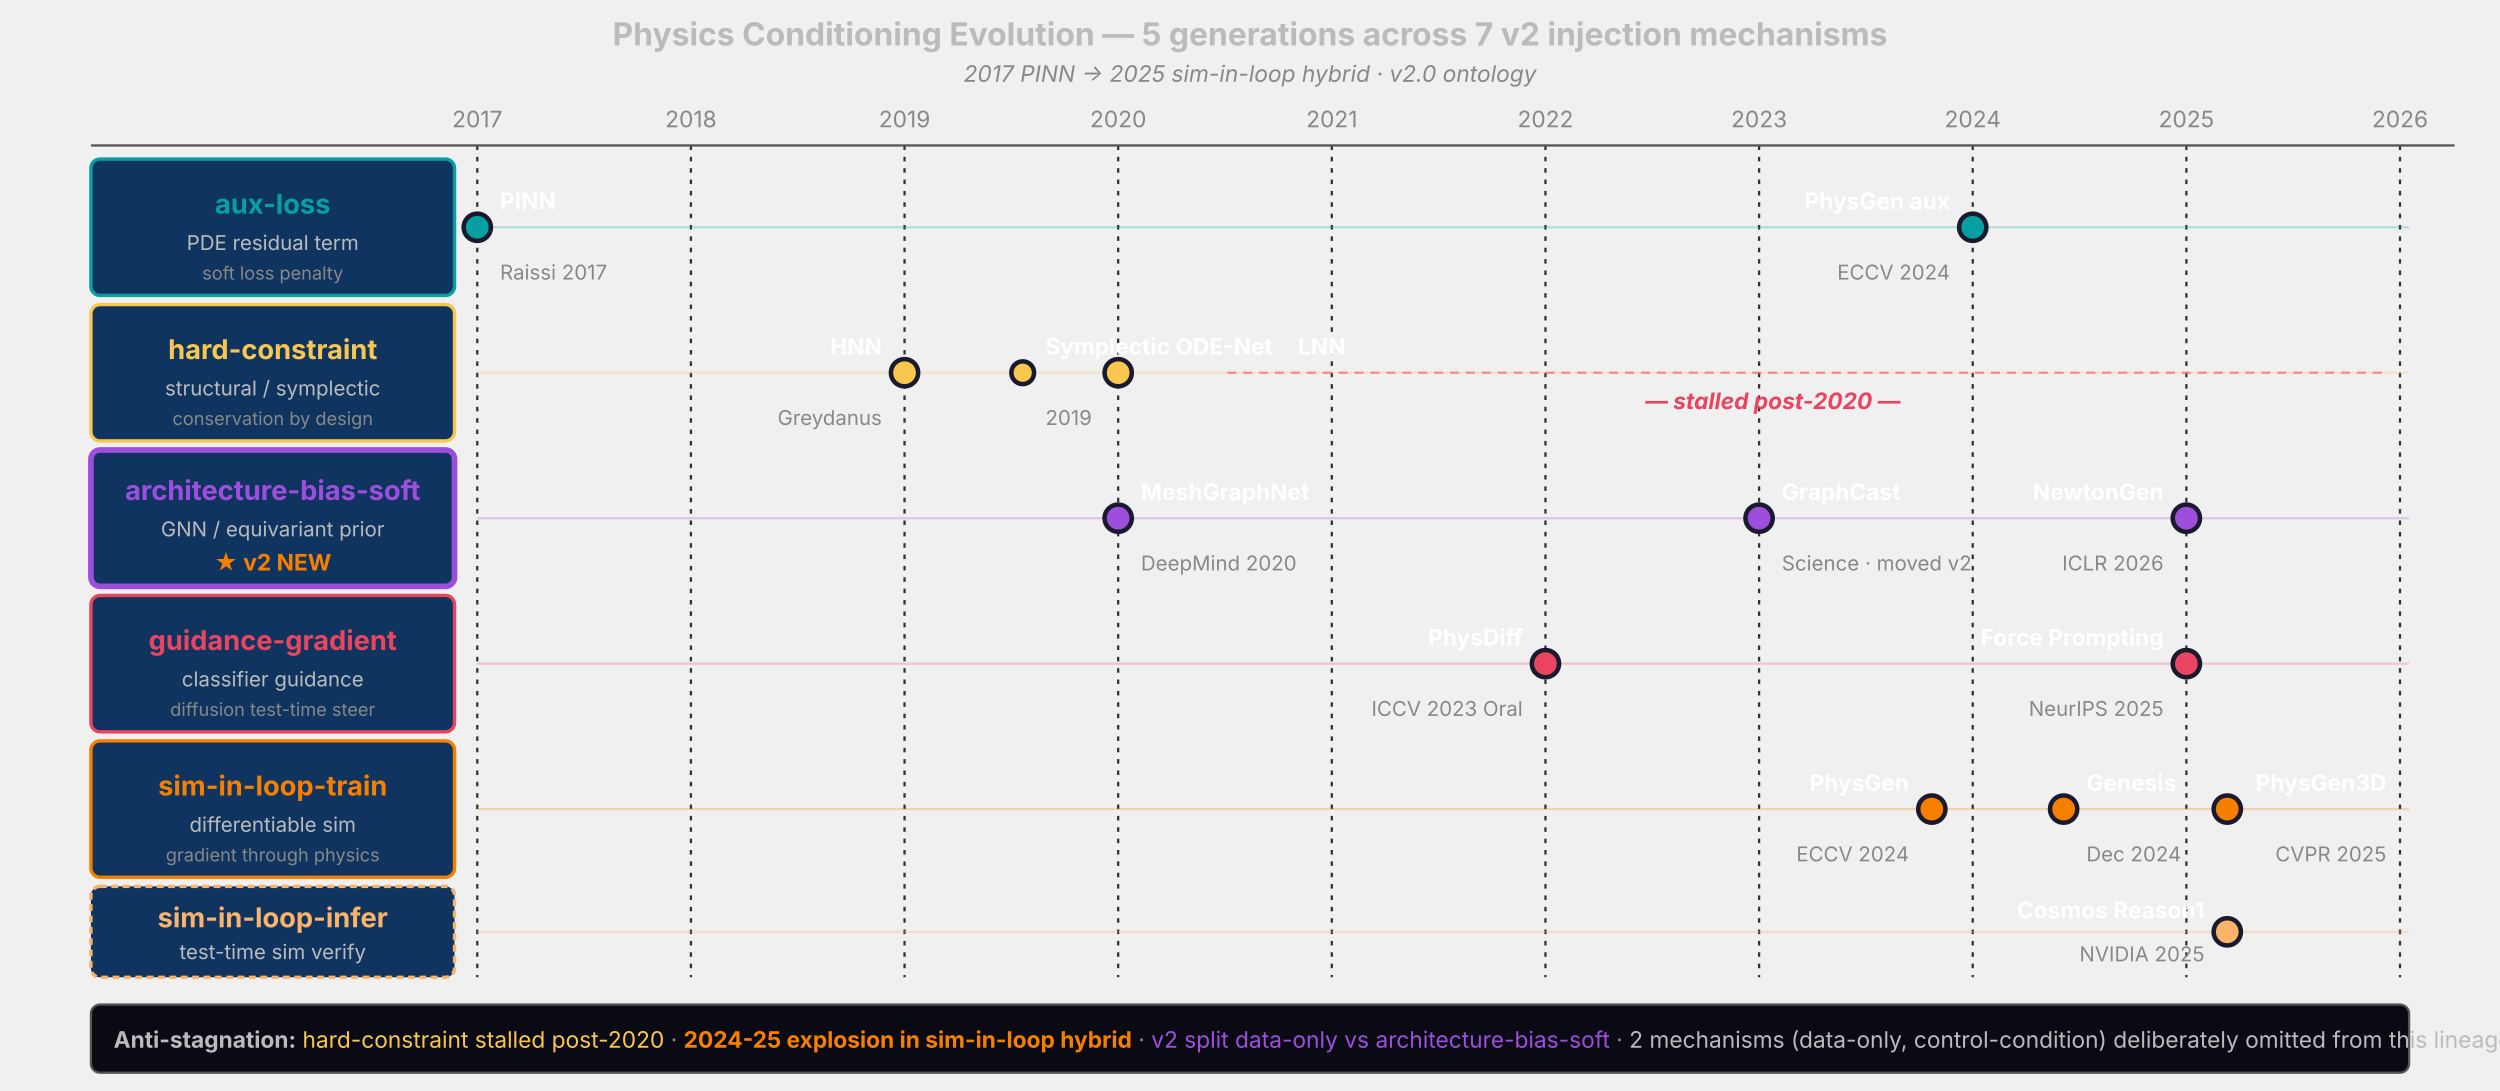
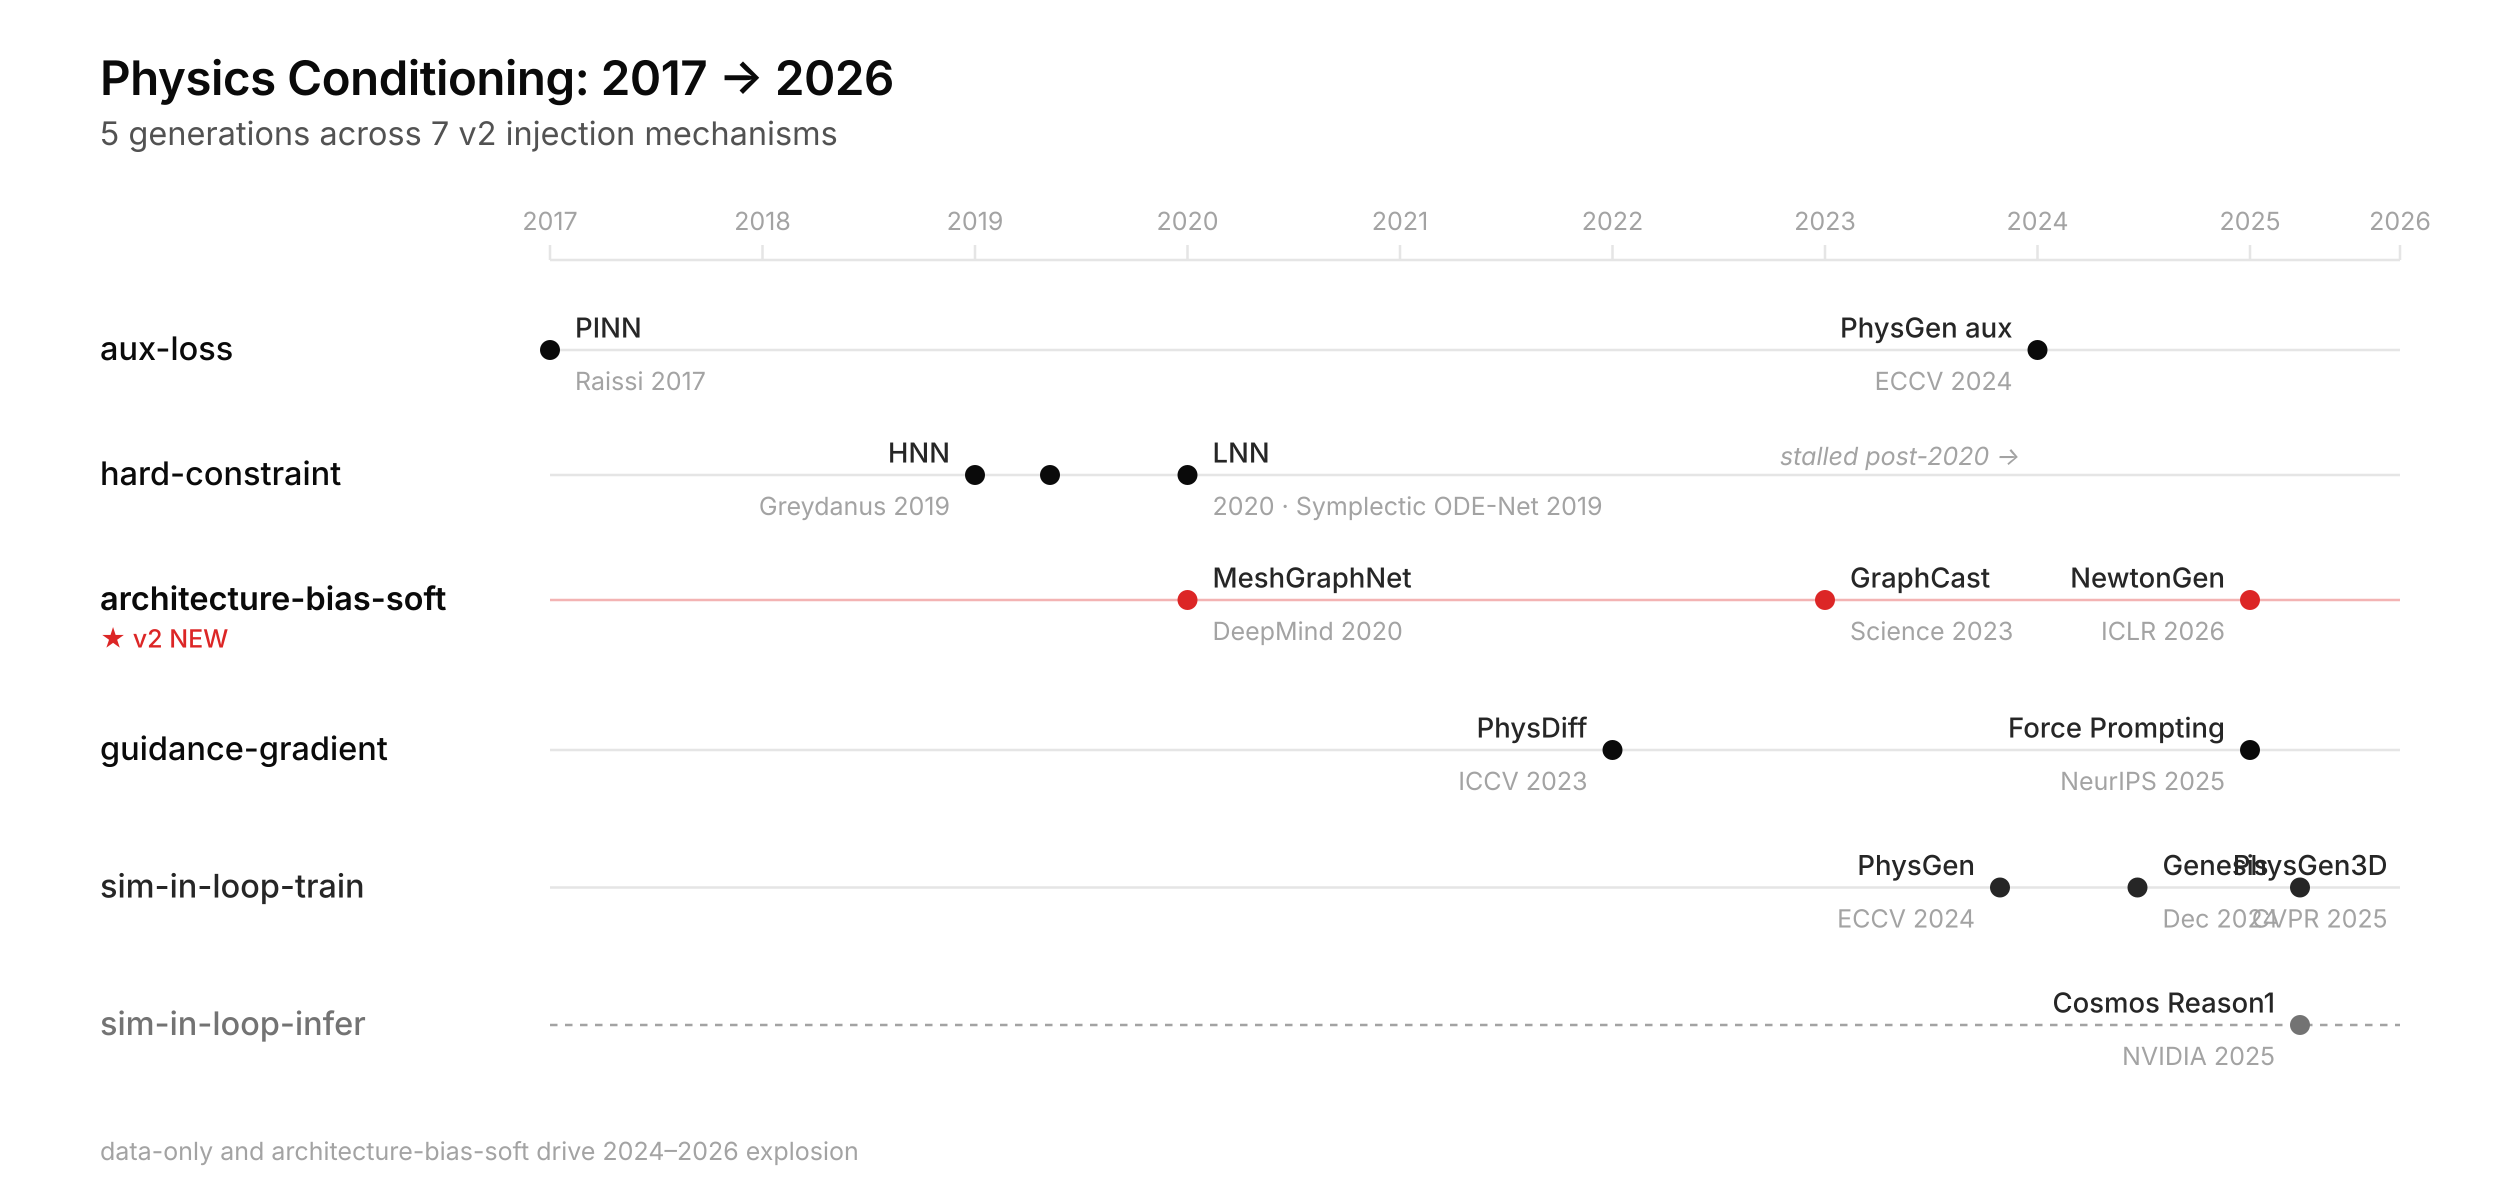
- <svg xmlns="http://www.w3.org/2000/svg" viewBox="0 0 1100 480" font-family="-apple-system, system-ui, sans-serif">
-   <text x="550" y="20" text-anchor="middle" fill="#bbb" font-size="14" font-weight="700">Physics Conditioning Evolution — 5 generations across 7 v2 injection mechanisms</text>
-   <text x="550" y="36" text-anchor="middle" fill="#888" font-size="10" font-style="italic">2017 PINN → 2025 sim-in-loop hybrid · v2.0 ontology</text>
-   <g font-size="10" fill="#888">
-     <text x="210" y="56" text-anchor="middle">2017</text>
-     <text x="304" y="56" text-anchor="middle">2018</text>
-     <text x="398" y="56" text-anchor="middle">2019</text>
-     <text x="492" y="56" text-anchor="middle">2020</text>
-     <text x="586" y="56" text-anchor="middle">2021</text>
-     <text x="680" y="56" text-anchor="middle">2022</text>
-     <text x="774" y="56" text-anchor="middle">2023</text>
-     <text x="868" y="56" text-anchor="middle">2024</text>
-     <text x="962" y="56" text-anchor="middle">2025</text>
-     <text x="1056" y="56" text-anchor="middle">2026</text>
+ <svg xmlns="http://www.w3.org/2000/svg" viewBox="0 0 1000 480" font-family="'Inter', -apple-system, BlinkMacSystemFont, system-ui, sans-serif">
+   <rect width="1000" height="480" fill="#ffffff" />
+   <text x="40" y="38" fill="#0a0a0a" font-size="19" font-weight="600" letter-spacing="-0.2">Physics Conditioning: 2017 → 2026</text>
+   <text x="40" y="58" fill="#525252" font-size="13" font-weight="400">5 generations across 7 v2 injection mechanisms</text>
+   <g font-size="10" fill="#a3a3a3">
+     <text x="220" y="92" text-anchor="middle">2017</text>
+     <text x="305" y="92" text-anchor="middle">2018</text>
+     <text x="390" y="92" text-anchor="middle">2019</text>
+     <text x="475" y="92" text-anchor="middle">2020</text>
+     <text x="560" y="92" text-anchor="middle">2021</text>
+     <text x="645" y="92" text-anchor="middle">2022</text>
+     <text x="730" y="92" text-anchor="middle">2023</text>
+     <text x="815" y="92" text-anchor="middle">2024</text>
+     <text x="900" y="92" text-anchor="middle">2025</text>
+     <text x="960" y="92" text-anchor="middle">2026</text>
  </g>
-   <g stroke="#333" stroke-width="1" stroke-dasharray="2,3">
-     <line x1="210" y1="64" x2="210" y2="430" />
-     <line x1="304" y1="64" x2="304" y2="430" />
-     <line x1="398" y1="64" x2="398" y2="430" />
-     <line x1="492" y1="64" x2="492" y2="430" />
-     <line x1="586" y1="64" x2="586" y2="430" />
-     <line x1="680" y1="64" x2="680" y2="430" />
-     <line x1="774" y1="64" x2="774" y2="430" />
-     <line x1="868" y1="64" x2="868" y2="430" />
-     <line x1="962" y1="64" x2="962" y2="430" />
-     <line x1="1056" y1="64" x2="1056" y2="430" />
+   <g stroke="#e5e5e5" stroke-width="1">
+     <line x1="220" y1="98" x2="220" y2="104" />
+     <line x1="305" y1="98" x2="305" y2="104" />
+     <line x1="390" y1="98" x2="390" y2="104" />
+     <line x1="475" y1="98" x2="475" y2="104" />
+     <line x1="560" y1="98" x2="560" y2="104" />
+     <line x1="645" y1="98" x2="645" y2="104" />
+     <line x1="730" y1="98" x2="730" y2="104" />
+     <line x1="815" y1="98" x2="815" y2="104" />
+     <line x1="900" y1="98" x2="900" y2="104" />
+     <line x1="960" y1="98" x2="960" y2="104" />
  </g>
-   <line x1="40" y1="64" x2="1080" y2="64" stroke="#555" stroke-width="1" />
-   <g>
-     <rect x="40" y="70" width="160" height="60" fill="#0f3460" stroke="#06a0a0" stroke-width="1.5" rx="4" />
-     <text x="120" y="94" text-anchor="middle" fill="#06a0a0" font-size="12" font-weight="700">aux-loss</text>
-     <text x="120" y="110" text-anchor="middle" fill="#bbb" font-size="9">PDE residual term</text>
-     <text x="120" y="123" text-anchor="middle" fill="#888" font-size="8">soft loss penalty</text>
-     <line x1="210" y1="100" x2="1060" y2="100" stroke="#06a0a0" stroke-width="1" stroke-opacity="0.25" />
-     <circle cx="210" cy="100" r="6" fill="#06a0a0" stroke="#1a1a2e" stroke-width="2" />
-     <text x="220" y="92" fill="#fff" font-size="10" font-weight="700">PINN</text>
-     <text x="220" y="123" fill="#888" font-size="9">Raissi 2017</text>
-     <circle cx="868" cy="100" r="6" fill="#06a0a0" stroke="#1a1a2e" stroke-width="2" />
-     <text x="858" y="92" text-anchor="end" fill="#fff" font-size="10" font-weight="700">PhysGen aux</text>
-     <text x="858" y="123" text-anchor="end" fill="#888" font-size="9">ECCV 2024</text>
-   </g>
-   <g>
-     <rect x="40" y="134" width="160" height="60" fill="#0f3460" stroke="#f9c74f" stroke-width="1.5" rx="4" />
-     <text x="120" y="158" text-anchor="middle" fill="#f9c74f" font-size="12" font-weight="700">hard-constraint</text>
-     <text x="120" y="174" text-anchor="middle" fill="#bbb" font-size="9">structural / symplectic</text>
-     <text x="120" y="187" text-anchor="middle" fill="#888" font-size="8">conservation by design</text>
-     <line x1="210" y1="164" x2="1060" y2="164" stroke="#f9c74f" stroke-width="1" stroke-opacity="0.25" />
-     <circle cx="398" cy="164" r="6" fill="#f9c74f" stroke="#1a1a2e" stroke-width="2" />
-     <text x="388" y="156" text-anchor="end" fill="#fff" font-size="10" font-weight="700">HNN</text>
-     <text x="388" y="187" text-anchor="end" fill="#888" font-size="9">Greydanus</text>
-     <circle cx="450" cy="164" r="5" fill="#f9c74f" stroke="#1a1a2e" stroke-width="2" />
-     <text x="460" y="156" fill="#fff" font-size="10" font-weight="700">Symplectic ODE-Net</text>
-     <text x="460" y="187" fill="#888" font-size="9">2019</text>
-     <circle cx="492" cy="164" r="6" fill="#f9c74f" stroke="#1a1a2e" stroke-width="2" />
-     <text x="592" y="156" text-anchor="end" fill="#fff" font-size="10" font-weight="700">LNN</text>
-     <text x="592" y="151" text-anchor="end" fill="#888" font-size="8" />
-     <line x1="540" y1="164" x2="1050" y2="164" stroke="#e94560" stroke-width="1" stroke-dasharray="4,3" stroke-opacity="0.55" />
-     <text x="780" y="180" text-anchor="middle" fill="#e94560" font-size="10" font-style="italic" font-weight="700">— stalled post-2020 —</text>
-   </g>
-   <g>
-     <rect x="40" y="198" width="160" height="60" fill="#0f3460" stroke="#9d4edd" stroke-width="2.5" rx="4" />
-     <text x="120" y="220" text-anchor="middle" fill="#9d4edd" font-size="12" font-weight="700">architecture-bias-soft</text>
-     <text x="120" y="236" text-anchor="middle" fill="#bbb" font-size="9">GNN / equivariant prior</text>
-     <text x="120" y="251" text-anchor="middle" fill="#f77f00" font-size="10" font-weight="700">★ v2 NEW</text>
-     <line x1="210" y1="228" x2="1060" y2="228" stroke="#9d4edd" stroke-width="1" stroke-opacity="0.25" />
-     <circle cx="492" cy="228" r="6" fill="#9d4edd" stroke="#1a1a2e" stroke-width="2" />
-     <text x="502" y="220" fill="#fff" font-size="10" font-weight="700">MeshGraphNet</text>
-     <text x="502" y="251" fill="#888" font-size="9">DeepMind 2020</text>
-     <circle cx="774" cy="228" r="6" fill="#9d4edd" stroke="#1a1a2e" stroke-width="2" />
-     <text x="784" y="220" fill="#fff" font-size="10" font-weight="700">GraphCast</text>
-     <text x="784" y="251" fill="#888" font-size="9">Science · moved v2</text>
-     <circle cx="962" cy="228" r="6" fill="#9d4edd" stroke="#1a1a2e" stroke-width="2" />
-     <text x="952" y="220" text-anchor="end" fill="#fff" font-size="10" font-weight="700">NewtonGen</text>
-     <text x="952" y="251" text-anchor="end" fill="#888" font-size="9">ICLR 2026</text>
-   </g>
-   <g>
-     <rect x="40" y="262" width="160" height="60" fill="#0f3460" stroke="#e94560" stroke-width="1.5" rx="4" />
-     <text x="120" y="286" text-anchor="middle" fill="#e94560" font-size="12" font-weight="700">guidance-gradient</text>
-     <text x="120" y="302" text-anchor="middle" fill="#bbb" font-size="9">classifier guidance</text>
-     <text x="120" y="315" text-anchor="middle" fill="#888" font-size="8">diffusion test-time steer</text>
-     <line x1="210" y1="292" x2="1060" y2="292" stroke="#e94560" stroke-width="1" stroke-opacity="0.25" />
-     <circle cx="680" cy="292" r="6" fill="#e94560" stroke="#1a1a2e" stroke-width="2" />
-     <text x="670" y="284" text-anchor="end" fill="#fff" font-size="10" font-weight="700">PhysDiff</text>
-     <text x="670" y="315" text-anchor="end" fill="#888" font-size="9">ICCV 2023 Oral</text>
-     <circle cx="962" cy="292" r="6" fill="#e94560" stroke="#1a1a2e" stroke-width="2" />
-     <text x="952" y="284" text-anchor="end" fill="#fff" font-size="10" font-weight="700">Force Prompting</text>
-     <text x="952" y="315" text-anchor="end" fill="#888" font-size="9">NeurIPS 2025</text>
-   </g>
-   <g>
-     <rect x="40" y="326" width="160" height="60" fill="#0f3460" stroke="#f77f00" stroke-width="1.5" rx="4" />
-     <text x="120" y="350" text-anchor="middle" fill="#f77f00" font-size="12" font-weight="700">sim-in-loop-train</text>
-     <text x="120" y="366" text-anchor="middle" fill="#bbb" font-size="9">differentiable sim</text>
-     <text x="120" y="379" text-anchor="middle" fill="#888" font-size="8">gradient through physics</text>
-     <line x1="210" y1="356" x2="1060" y2="356" stroke="#f77f00" stroke-width="1" stroke-opacity="0.25" />
-     <circle cx="850" cy="356" r="6" fill="#f77f00" stroke="#1a1a2e" stroke-width="2" />
-     <text x="840" y="348" text-anchor="end" fill="#fff" font-size="10" font-weight="700">PhysGen</text>
-     <text x="840" y="379" text-anchor="end" fill="#888" font-size="9">ECCV 2024</text>
-     <circle cx="908" cy="356" r="6" fill="#f77f00" stroke="#1a1a2e" stroke-width="2" />
-     <text x="918" y="348" fill="#fff" font-size="10" font-weight="700">Genesis</text>
-     <text x="918" y="379" fill="#888" font-size="9">Dec 2024</text>
-     <circle cx="980" cy="356" r="6" fill="#f77f00" stroke="#1a1a2e" stroke-width="2" />
-     <text x="1050" y="348" text-anchor="end" fill="#fff" font-size="10" font-weight="700">PhysGen3D</text>
-     <text x="1050" y="379" text-anchor="end" fill="#888" font-size="9">CVPR 2025</text>
-   </g>
-   <g>
-     <rect x="40" y="390" width="160" height="40" fill="#0f3460" stroke="#fab368" stroke-width="1.5" rx="4" stroke-dasharray="3,2" />
-     <text x="120" y="408" text-anchor="middle" fill="#fab368" font-size="12" font-weight="700">sim-in-loop-infer</text>
-     <text x="120" y="422" text-anchor="middle" fill="#bbb" font-size="9">test-time sim verify</text>
-     <line x1="210" y1="410" x2="1060" y2="410" stroke="#fab368" stroke-width="1" stroke-opacity="0.3" />
-     <circle cx="980" cy="410" r="6" fill="#fab368" stroke="#1a1a2e" stroke-width="2" />
-     <text x="970" y="404" text-anchor="end" fill="#fff" font-size="10" font-weight="700">Cosmos Reason1</text>
-     <text x="970" y="423" text-anchor="end" fill="#888" font-size="9">NVIDIA 2025</text>
-   </g>
-   <rect x="40" y="442" width="1020" height="30" rx="4" fill="#0a0a14" stroke="#555" stroke-width="1" />
-   <text x="50" y="461" fill="#fff" font-size="10">
-     <tspan fill="#bbb" font-weight="700">Anti-stagnation:</tspan>
-     <tspan fill="#f9c74f"> hard-constraint stalled post-2020</tspan>
-     <tspan fill="#888">  ·  </tspan>
-     <tspan fill="#f77f00" font-weight="700">2024-25 explosion in sim-in-loop hybrid</tspan>
-     <tspan fill="#888">  ·  </tspan>
-     <tspan fill="#9d4edd">v2 split data-only vs architecture-bias-soft</tspan>
-     <tspan fill="#888">  ·  </tspan>
-     <tspan fill="#bbb">2 mechanisms (data-only, control-condition) deliberately omitted from this lineage view</tspan>
-   </text>
+   <line x1="220" y1="104" x2="960" y2="104" stroke="#e5e5e5" stroke-width="1" />
+   <text x="40" y="144" fill="#0a0a0a" font-size="13" font-weight="500">aux-loss</text>
+   <line x1="220" y1="140" x2="960" y2="140" stroke="#e5e5e5" stroke-width="1" />
+   <circle cx="220" cy="140" r="4" fill="#0a0a0a" />
+   <text x="230" y="135" fill="#262626" font-size="11" font-weight="500">PINN</text>
+   <text x="230" y="156" fill="#a3a3a3" font-size="10">Raissi 2017</text>
+   <circle cx="815" cy="140" r="4" fill="#0a0a0a" />
+   <text x="805" y="135" text-anchor="end" fill="#262626" font-size="11" font-weight="500">PhysGen aux</text>
+   <text x="805" y="156" text-anchor="end" fill="#a3a3a3" font-size="10">ECCV 2024</text>
+   <text x="40" y="194" fill="#0a0a0a" font-size="13" font-weight="500">hard-constraint</text>
+   <line x1="220" y1="190" x2="960" y2="190" stroke="#e5e5e5" stroke-width="1" />
+   <circle cx="390" cy="190" r="4" fill="#0a0a0a" />
+   <text x="380" y="185" text-anchor="end" fill="#262626" font-size="11" font-weight="500">HNN</text>
+   <text x="380" y="206" text-anchor="end" fill="#a3a3a3" font-size="10">Greydanus 2019</text>
+   <circle cx="420" cy="190" r="4" fill="#0a0a0a" />
+   <circle cx="475" cy="190" r="4" fill="#0a0a0a" />
+   <text x="485" y="185" fill="#262626" font-size="11" font-weight="500">LNN</text>
+   <text x="485" y="206" fill="#a3a3a3" font-size="10">2020 · Symplectic ODE-Net 2019</text>
+   <text x="760" y="186" text-anchor="middle" fill="#a3a3a3" font-size="10" font-style="italic">stalled post-2020 →</text>
+   <text x="40" y="244" fill="#0a0a0a" font-size="13" font-weight="600">architecture-bias-soft</text>
+   <text x="40" y="259" fill="#dc2626" font-size="10" font-weight="500">★ v2 NEW</text>
+   <line x1="220" y1="240" x2="960" y2="240" stroke="#dc2626" stroke-width="1" stroke-opacity="0.35" />
+   <circle cx="475" cy="240" r="4" fill="#dc2626" />
+   <text x="485" y="235" fill="#262626" font-size="11" font-weight="500">MeshGraphNet</text>
+   <text x="485" y="256" fill="#a3a3a3" font-size="10">DeepMind 2020</text>
+   <circle cx="730" cy="240" r="4" fill="#dc2626" />
+   <text x="740" y="235" fill="#262626" font-size="11" font-weight="500">GraphCast</text>
+   <text x="740" y="256" fill="#a3a3a3" font-size="10">Science 2023</text>
+   <circle cx="900" cy="240" r="4" fill="#dc2626" />
+   <text x="890" y="235" text-anchor="end" fill="#262626" font-size="11" font-weight="500">NewtonGen</text>
+   <text x="890" y="256" text-anchor="end" fill="#a3a3a3" font-size="10">ICLR 2026</text>
+   <text x="40" y="304" fill="#0a0a0a" font-size="13" font-weight="500">guidance-gradient</text>
+   <line x1="220" y1="300" x2="960" y2="300" stroke="#e5e5e5" stroke-width="1" />
+   <circle cx="645" cy="300" r="4" fill="#0a0a0a" />
+   <text x="635" y="295" text-anchor="end" fill="#262626" font-size="11" font-weight="500">PhysDiff</text>
+   <text x="635" y="316" text-anchor="end" fill="#a3a3a3" font-size="10">ICCV 2023</text>
+   <circle cx="900" cy="300" r="4" fill="#0a0a0a" />
+   <text x="890" y="295" text-anchor="end" fill="#262626" font-size="11" font-weight="500">Force Prompting</text>
+   <text x="890" y="316" text-anchor="end" fill="#a3a3a3" font-size="10">NeurIPS 2025</text>
+   <text x="40" y="359" fill="#262626" font-size="13" font-weight="500">sim-in-loop-train</text>
+   <line x1="220" y1="355" x2="960" y2="355" stroke="#e5e5e5" stroke-width="1" />
+   <circle cx="800" cy="355" r="4" fill="#262626" />
+   <text x="790" y="350" text-anchor="end" fill="#262626" font-size="11" font-weight="500">PhysGen</text>
+   <text x="790" y="371" text-anchor="end" fill="#a3a3a3" font-size="10">ECCV 2024</text>
+   <circle cx="855" cy="355" r="4" fill="#262626" />
+   <text x="865" y="350" fill="#262626" font-size="11" font-weight="500">Genesis</text>
+   <text x="865" y="371" fill="#a3a3a3" font-size="10">Dec 2024</text>
+   <circle cx="920" cy="355" r="4" fill="#262626" />
+   <text x="955" y="350" text-anchor="end" fill="#262626" font-size="11" font-weight="500">PhysGen3D</text>
+   <text x="955" y="371" text-anchor="end" fill="#a3a3a3" font-size="10">CVPR 2025</text>
+   <text x="40" y="414" fill="#737373" font-size="13" font-weight="500">sim-in-loop-infer</text>
+   <line x1="220" y1="410" x2="960" y2="410" stroke="#a3a3a3" stroke-width="1" stroke-dasharray="3,3" />
+   <circle cx="920" cy="410" r="4" fill="#737373" />
+   <text x="910" y="405" text-anchor="end" fill="#262626" font-size="11" font-weight="500">Cosmos Reason1</text>
+   <text x="910" y="426" text-anchor="end" fill="#a3a3a3" font-size="10">NVIDIA 2025</text>
+   <text x="40" y="464" fill="#a3a3a3" font-size="10">data-only and architecture-bias-soft drive 2024–2026 explosion</text>
</svg>
